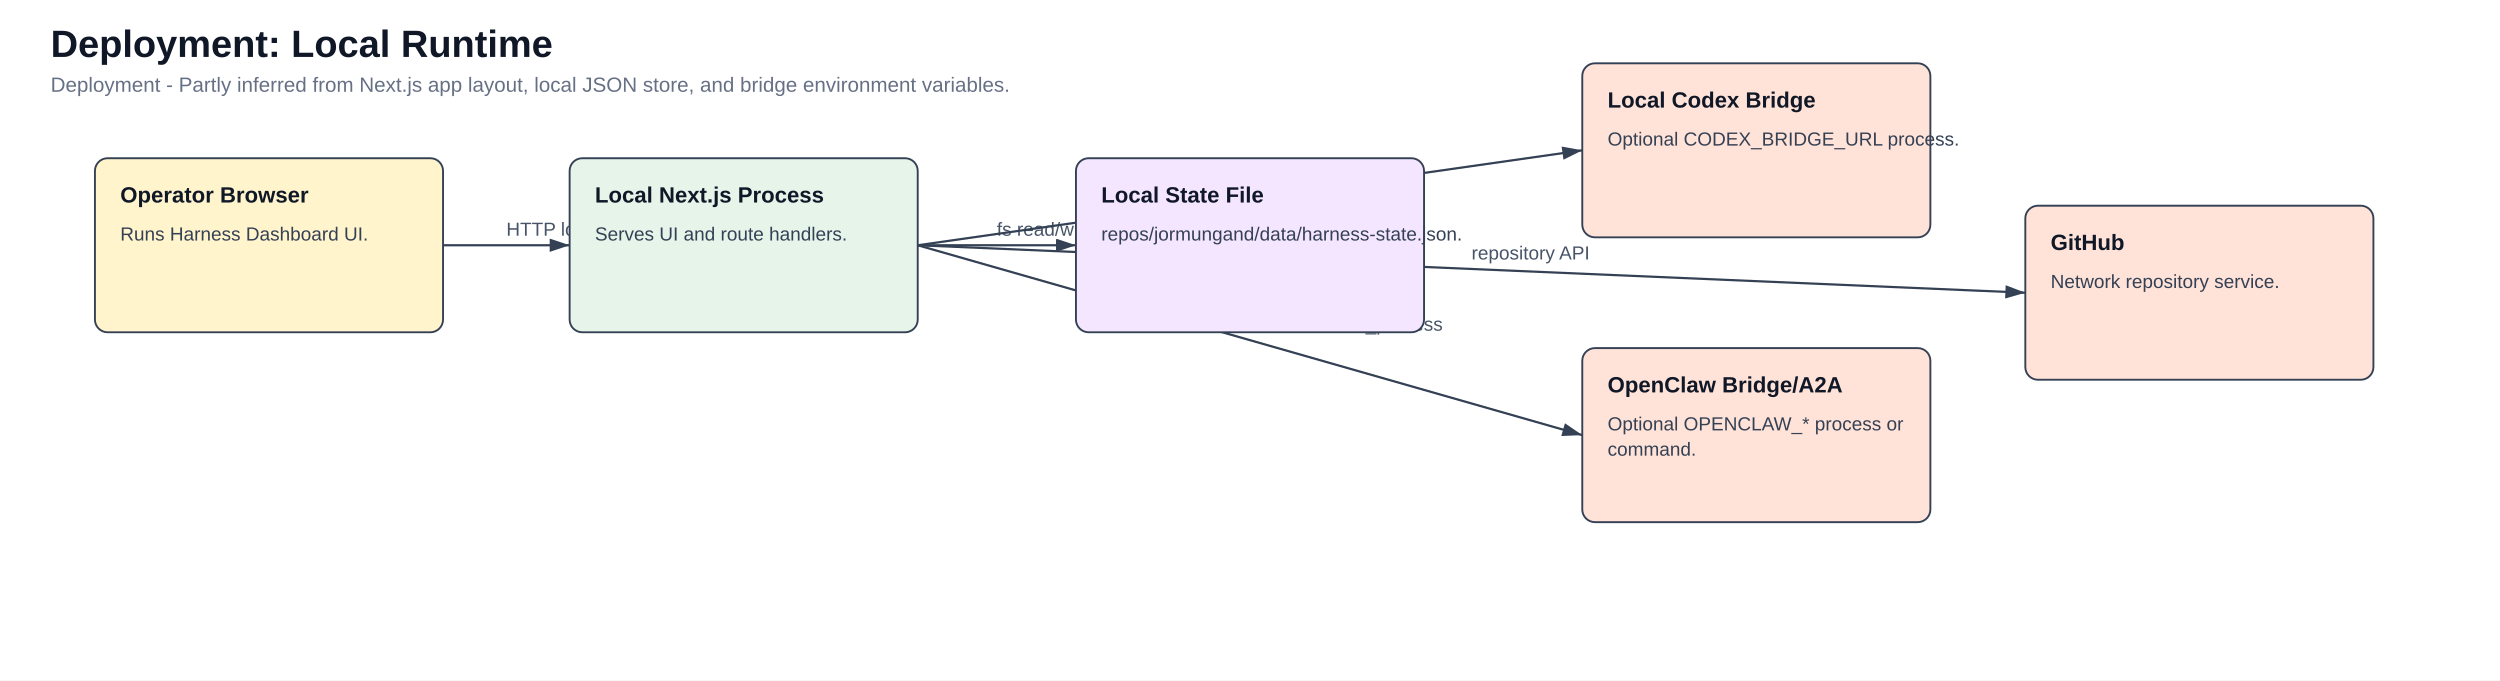
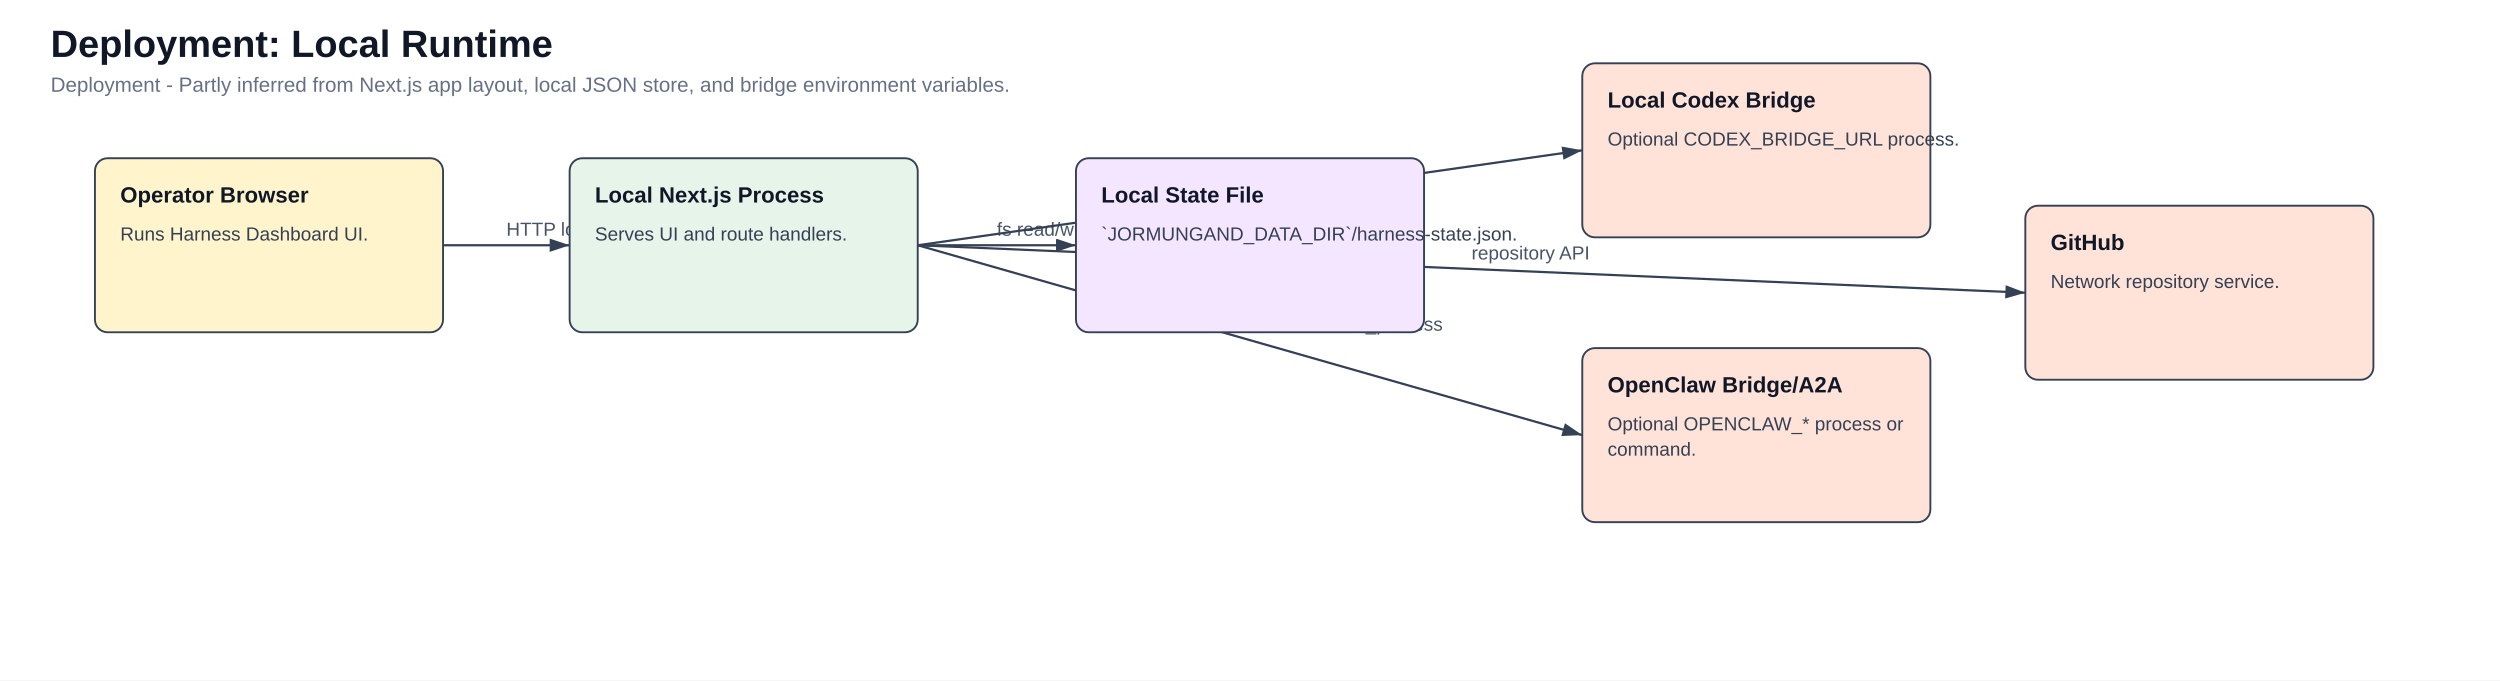
<svg xmlns="http://www.w3.org/2000/svg" width="1580" height="430" viewBox="0 0 1580 430" role="img" aria-labelledby="title desc">
  <defs>
    <marker id="arrow" markerWidth="10" markerHeight="10" refX="9" refY="3" orient="auto" markerUnits="strokeWidth">
      <path d="M0,0 L0,6 L9,3 z" fill="#344054" />
    </marker>
  </defs>
  <style>
    svg { background: #ffffff; font-family: Arial, Helvetica, sans-serif; }
    .diagram-title { fill: #101828; font-size: 24px; font-weight: 700; }
    .diagram-meta { fill: #667085; font-size: 13px; }
    .node { stroke: #344054; stroke-width: 1.2; }
    .node-title { fill: #101828; font-size: 14px; font-weight: 700; }
    .node-desc { fill: #344054; font-size: 12px; }
    .edge { stroke: #344054; stroke-width: 1.4; marker-end: url(#arrow); }
    .edge-label { fill: #475467; font-size: 12px; paint-order: stroke; stroke: #ffffff; stroke-width: 4px; stroke-linejoin: round; }
  </style>
  <rect class="canvas-background" width="100%" height="100%" fill="#ffffff" />
  <text class="diagram-title" x="32" y="36">Deployment: Local Runtime</text>
  <text class="diagram-meta" x="32" y="58">Deployment - Partly inferred from Next.js app layout, local JSON store, and bridge environment variables.</text>
  <g class="edges">
    <line class="edge" x1="280" y1="155" x2="360" y2="155" />
    <text class="edge-label" x="320" y="149">HTTP localhost</text>
    <line class="edge" x1="580" y1="155" x2="680" y2="155" />
    <text class="edge-label" x="630" y="149">fs read/write</text>
    <line class="edge" x1="580" y1="155" x2="1000" y2="95" />
    <text class="edge-label" x="790" y="119">HTTP bridge</text>
    <line class="edge" x1="580" y1="155" x2="1000" y2="275" />
    <text class="edge-label" x="790" y="209">HTTP or child_process</text>
    <line class="edge" x1="580" y1="155" x2="1280" y2="185" />
    <text class="edge-label" x="930" y="164">repository API</text>
  </g>
  <g class="nodes">
    <rect class="node person" x="60" y="100" width="220" height="110" rx="8" fill="#fff4cc" />
    <text class="node-title" x="76" y="128">Operator Browser</text>
    <text class="node-desc" x="76" y="152">Runs Harness Dashboard UI.</text>
    <rect class="node container" x="360" y="100" width="220" height="110" rx="8" fill="#e6f4ea" />
    <text class="node-title" x="376" y="128">Local Next.js Process</text>
    <text class="node-desc" x="376" y="152">Serves UI and route handlers.</text>
    <rect class="node storage" x="680" y="100" width="220" height="110" rx="8" fill="#f5e6ff" />
    <text class="node-title" x="696" y="128">Local State File</text>
-     <text class="node-desc" x="696" y="152">repos/jormungand/data/harness-state.json.</text>
+     <text class="node-desc" x="696" y="152">`JORMUNGAND_DATA_DIR`/harness-state.json.</text>
    <rect class="node external" x="1000" y="40" width="220" height="110" rx="8" fill="#ffe3d8" />
    <text class="node-title" x="1016" y="68">Local Codex Bridge</text>
    <text class="node-desc" x="1016" y="92">Optional CODEX_BRIDGE_URL process.</text>
    <rect class="node external" x="1000" y="220" width="220" height="110" rx="8" fill="#ffe3d8" />
    <text class="node-title" x="1016" y="248">OpenClaw Bridge/A2A</text>
    <text class="node-desc" x="1016" y="272">Optional OPENCLAW_* process or</text>
    <text class="node-desc" x="1016" y="288">command.</text>
    <rect class="node external" x="1280" y="130" width="220" height="110" rx="8" fill="#ffe3d8" />
    <text class="node-title" x="1296" y="158">GitHub</text>
    <text class="node-desc" x="1296" y="182">Network repository service.</text>
  </g>
</svg>
